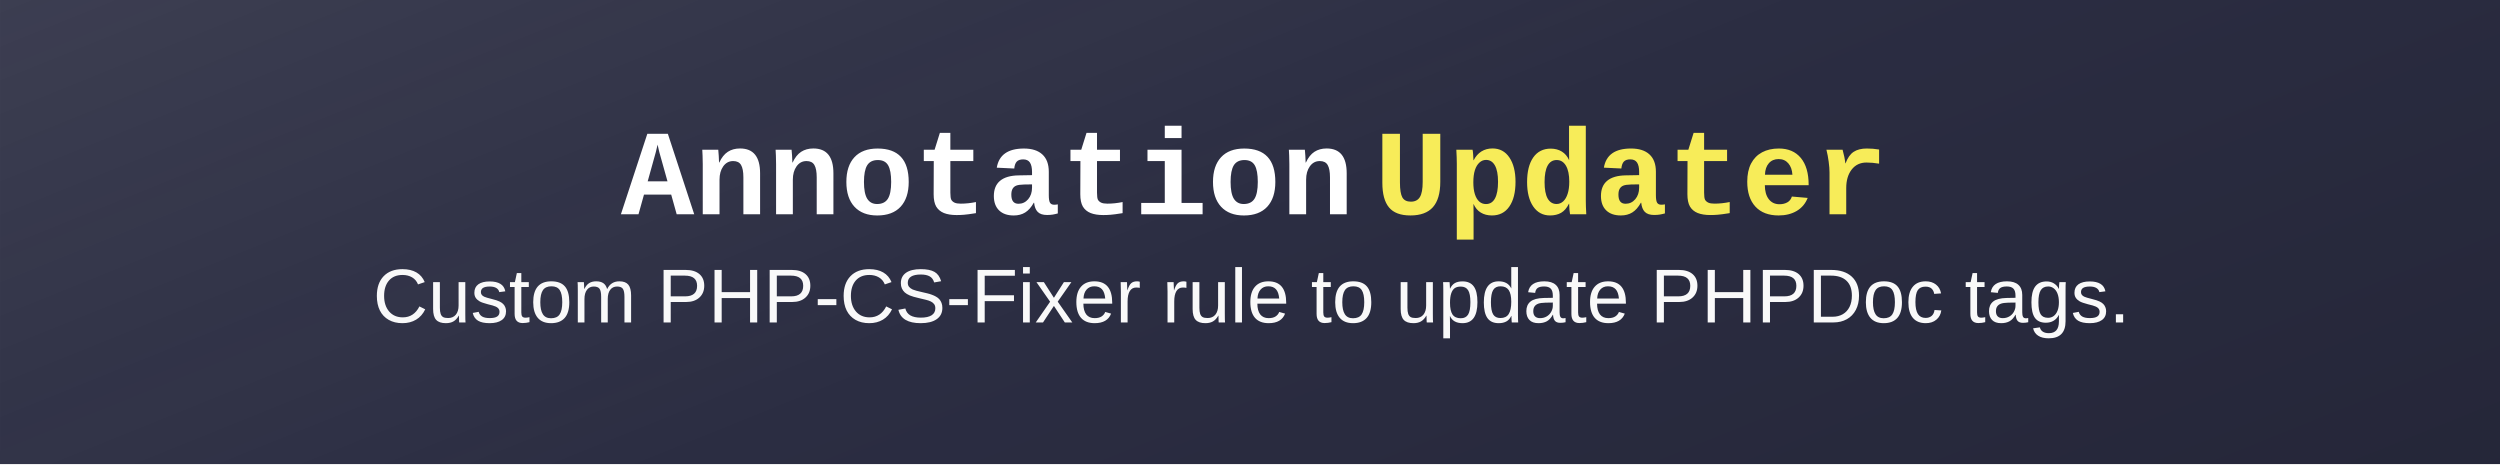
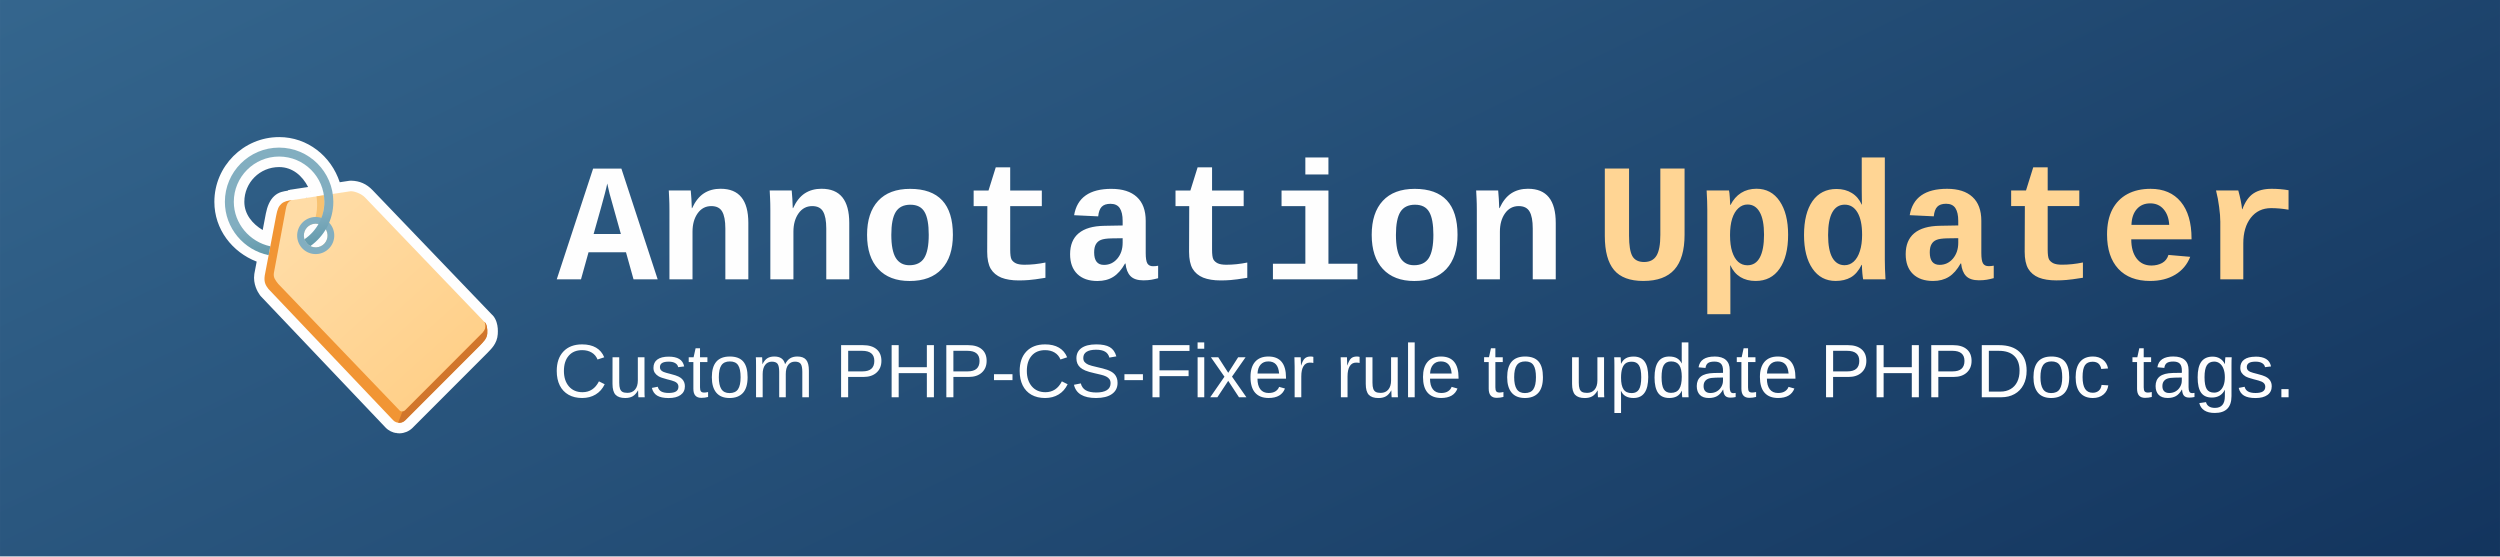
- <svg xmlns="http://www.w3.org/2000/svg" xmlns:xlink="http://www.w3.org/1999/xlink" width="173.229mm" height="32.152mm" viewBox="0 0 173.229 32.152" version="1.1" id="svg1">
+ <svg xmlns="http://www.w3.org/2000/svg" xmlns:xlink="http://www.w3.org/1999/xlink" width="173.229mm" height="38.547mm" viewBox="0 0 173.229 38.547" version="1.1" id="svg1" xml:space="preserve">
  <defs id="defs1">
    <linearGradient id="linearGradient7">
-       <stop style="stop-color:#2b2d42;stop-opacity:0.843;" offset="0" id="stop8" />
-       <stop style="stop-color:#2b2d42;stop-opacity:1;" offset="0.5" id="stop9" />
-       <stop style="stop-color:#202131;stop-opacity:1;" offset="1" id="stop7" />
+       <stop style="stop-color:#427aa1;stop-opacity:1;" offset="0" id="stop8" />
+       <stop style="stop-color:#05204a;stop-opacity:1;" offset="1" id="stop7" />
    </linearGradient>
-     <rect x="208.772" y="602.593" width="578.164" height="85.033" id="rect4" />
-     <rect x="142.831" y="280.87" width="224.312" height="43.137" id="rect3" />
-     <rect x="142.831" y="280.87" width="144.269" height="44.096" id="rect3-6" />
-     <linearGradient xlink:href="#linearGradient7" id="linearGradient8" x1="73.406" y1="76.245" x2="138.298" y2="236.86" gradientUnits="userSpaceOnUse" gradientTransform="translate(-0.8520283,-8.052419)" />
+     <linearGradient xlink:href="#linearGradient7" id="linearGradient8" x1="73.406" y1="76.245" x2="138.298" y2="236.86" gradientUnits="userSpaceOnUse" gradientTransform="matrix(1,0,0,1.198913,-0.8520283,-39.68172)" />
+     <linearGradient id="SVGID_1_" gradientUnits="userSpaceOnUse" x1="119.911" y1="127.438" x2="42.672" y2="34.533" gradientTransform="matrix(0.1587797,-0.00641984,0.00641984,0.1587797,34.49287,137.2559)">
+       <stop offset="0" style="stop-color:#FFCC80" id="stop1" />
+       <stop offset="1" style="stop-color:#FFDCA6" id="stop2" />
+     </linearGradient>
+     <linearGradient id="SVGID_2_" gradientUnits="userSpaceOnUse" x1="31.683" y1="35.064" x2="37.823" y2="71.157" gradientTransform="matrix(0.1589068,0,0,0.1589068,34.95184,136.7985)">
+       <stop offset="0" style="stop-color:#82AEC0" id="stop7-3" />
+       <stop offset="1" style="stop-color:#2F7889" id="stop8-6" />
+     </linearGradient>
+     <linearGradient xlink:href="#SVGID_1_" id="linearGradient16" gradientUnits="userSpaceOnUse" gradientTransform="matrix(0.1587797,-0.00641984,0.00641984,0.1587797,34.49287,137.2559)" x1="119.911" y1="127.438" x2="42.672" y2="34.533" />
+     <linearGradient xlink:href="#SVGID_2_" id="linearGradient17" gradientUnits="userSpaceOnUse" gradientTransform="matrix(0.1589068,0,0,0.1589068,34.95184,136.7985)" x1="31.683" y1="35.064" x2="37.823" y2="71.157" />
  </defs>
-   <g id="layer1" transform="translate(-18.38557,-132.4242)">
-     <rect style="fill:url(#linearGradient8);stroke-width:7.051;stroke-linejoin:round;stroke-opacity:0.5;paint-order:stroke fill markers" id="rect1" width="173.229" height="32.152" x="18.386" y="132.424" />
-     <g id="g10" transform="translate(-2.9456543e-8,-8.332604)">
-       <g id="g9" transform="translate(-0.6183456)">
-         <text xml:space="preserve" transform="matrix(0.2645833,0,0,0.2645833,24.2359,73.86684)" id="text2" style="font-style:normal;font-variant:normal;font-weight:bold;font-stretch:normal;font-size:32px;font-family:'Liberation Mono';-inkscape-font-specification:'Liberation Mono, Bold';font-variant-ligatures:normal;font-variant-caps:normal;font-variant-numeric:normal;font-variant-east-asian:normal;writing-mode:lr-tb;direction:ltr;white-space:pre;shape-inside:url(#rect3);display:inline;fill:#ffffff;fill-opacity:1;stroke-width:37.795;stroke-linejoin:round;stroke-opacity:0.5;paint-order:stroke fill markers">
-           <tspan x="142.832" y="308.929" id="tspan2">Annotation</tspan>
-         </text>
-         <text xml:space="preserve" transform="matrix(0.2645833,0,0,0.2645833,76.46491,73.86546)" id="text2-2" style="font-style:normal;font-variant:normal;font-weight:bold;font-stretch:normal;font-size:32px;font-family:'Liberation Mono';-inkscape-font-specification:'Liberation Mono, Bold';font-variant-ligatures:normal;font-variant-caps:normal;font-variant-numeric:normal;font-variant-east-asian:normal;writing-mode:lr-tb;direction:ltr;white-space:pre;shape-inside:url(#rect3-6);display:inline;fill:#f7ec59;fill-opacity:1;stroke-width:37.795;stroke-linejoin:round;stroke-opacity:0.5;paint-order:stroke fill markers">
-           <tspan x="142.832" y="308.929" id="tspan3">Updater</tspan>
-         </text>
+   <g id="layer1" transform="translate(-18.38557,-128.7375)">
+     <rect style="fill:#ffffff;fill-opacity:0.9;stroke:none;stroke-width:5.594;stroke-linejoin:bevel;stroke-dasharray:none;stroke-opacity:1;paint-order:stroke fill markers" id="rect24" width="156.838" height="29.147" x="26.581" y="133.438" />
+     <path id="rect1" style="fill:url(#linearGradient8);stroke-width:7.72;stroke-linejoin:round;stroke-opacity:0.5;paint-order:stroke fill markers" d="m 18.386,128.738 v 38.547 H 191.614 v -38.547 z m 19.337,9.498 c 1.984,0 3.614,1.332 4.203,3.129 l 0.658,-0.1 a 0.73,0.73 0 0 1 0.123,-0.008 c 0.604,0.012 1.075,0.223 1.49,0.653 a 0.73,0.73 0 0 1 0.002,0.002 l 8.24,8.59 c 0.15,0.129 0.24,0.28 0.299,0.415 0.018,0.042 0.037,0.087 0.053,0.137 v 0.002 c 0.098,0.303 0.101,0.574 0.086,0.828 v 0.002 c -0.04,0.682 -0.5,1.07 -0.697,1.283 a 0.73,0.73 0 0 1 -0.02,0.022 l -5.196,5.201 a 0.73,0.73 0 0 1 -0.015,0.015 c -0.236,0.222 -0.543,0.344 -0.852,0.356 -0.088,0.003 -0.152,-0.003 -0.169,-0.004 a 0.73,0.73 0 0 1 -0.069,-0.039 l 0.02,0.032 c -0.283,-0.036 -0.565,-0.165 -0.781,-0.393 l -8.642,-9.096 a 0.73,0.73 0 0 1 -0.057,-0.07 c -0.154,-0.208 -0.492,-0.779 -0.392,-1.459 a 0.73,0.73 0 0 1 0.004,-0.031 l 0.16,-0.838 c -1.69,-0.651 -2.932,-2.233 -2.932,-4.142 0,-2.466 2.017,-4.486 4.484,-4.486 z m 71.112,1.414 h 1.599 v 1.178 h -1.599 z m -71.112,0.664 c -1.335,0 -2.407,1.073 -2.407,2.407 0,0.868 0.563,1.53 1.272,1.957 l 0.217,-1.135 a 0.73,0.73 0 0 1 0,-0.002 c 0.098,-0.503 0.278,-0.938 0.584,-1.219 a 0.73,0.73 0 0 1 0.002,-0.002 c 0.319,-0.29 0.653,-0.325 0.939,-0.371 a 0.73,0.73 0 0 1 0.015,-0.029 c 0.035,-0.013 0.082,-0.025 0.082,-0.025 l 0.004,0.013 c 0.016,-0.002 0.039,-0.019 0.054,-0.021 v -0.002 l 0.01,-0.002 c 0.004,-0.001 0.012,-0.006 0.016,-0.006 a 0.73,0.73 0 0 1 0.004,0.004 l 1.221,-0.186 c -0.399,-0.773 -1.078,-1.381 -2.013,-1.381 z m 49.66,0.019 h 1.001 v 1.605 h 2.191 v 1.081 h -2.191 v 3.016 c 0,0.334 0.031,0.56 0.091,0.677 0.064,0.114 0.167,0.205 0.307,0.273 0.14,0.065 0.338,0.097 0.592,0.097 0.47,0 0.954,-0.051 1.451,-0.153 v 1.058 c -0.539,0.087 -0.92,0.139 -1.144,0.154 -0.224,0.019 -0.457,0.028 -0.7,0.028 -0.482,0 -0.886,-0.065 -1.212,-0.194 -0.322,-0.133 -0.567,-0.338 -0.734,-0.614 -0.163,-0.281 -0.245,-0.673 -0.245,-1.178 l 0.011,-3.164 h -0.95 v -1.081 h 1.03 z m 13.987,0 h 1.001 v 1.605 h 2.191 v 1.081 h -2.191 v 3.016 c 0,0.334 0.03,0.56 0.091,0.677 0.065,0.114 0.167,0.205 0.307,0.273 0.14,0.065 0.338,0.097 0.592,0.097 0.47,0 0.954,-0.051 1.451,-0.153 v 1.058 c -0.539,0.087 -0.92,0.139 -1.144,0.154 -0.224,0.019 -0.457,0.028 -0.7,0.028 -0.482,0 -0.886,-0.065 -1.212,-0.194 -0.322,-0.133 -0.567,-0.338 -0.734,-0.614 -0.163,-0.281 -0.244,-0.673 -0.244,-1.178 l 0.011,-3.164 h -0.95 v -1.081 h 1.03 z m -41.886,0.085 h 1.958 l 2.515,7.676 h -1.673 l -0.523,-1.877 h -2.595 l -0.523,1.877 H 56.963 Z m 0.979,1.036 c -0.03,0.159 -0.088,0.399 -0.171,0.717 -0.08,0.315 -0.337,1.242 -0.774,2.782 h 1.889 c -0.444,-1.563 -0.706,-2.498 -0.785,-2.805 -0.076,-0.307 -0.129,-0.539 -0.159,-0.695 z m 7.864,0.364 c 1.275,0 1.912,0.789 1.912,2.367 v 3.909 h -1.593 v -3.522 c 0,-0.535 -0.074,-0.927 -0.222,-1.178 -0.144,-0.25 -0.395,-0.376 -0.751,-0.376 -0.395,0 -0.711,0.169 -0.95,0.506 -0.235,0.334 -0.352,0.757 -0.352,1.269 v 3.3 h -1.599 v -4.78 c 0,-0.33 -0.006,-0.6 -0.017,-0.808 -0.008,-0.212 -0.017,-0.402 -0.028,-0.569 H 66.249 c 0.011,0.072 0.027,0.266 0.045,0.58 0.019,0.311 0.028,0.526 0.028,0.643 h 0.023 c 0.216,-0.47 0.488,-0.812 0.814,-1.025 0.326,-0.212 0.715,-0.318 1.166,-0.318 z m 6.993,0 c 1.275,0 1.912,0.789 1.912,2.367 v 3.909 h -1.593 v -3.522 c 0,-0.535 -0.074,-0.927 -0.222,-1.178 -0.144,-0.25 -0.395,-0.376 -0.751,-0.376 -0.395,0 -0.711,0.169 -0.95,0.506 -0.235,0.334 -0.353,0.757 -0.353,1.269 v 3.3 h -1.599 v -4.78 c 0,-0.33 -0.006,-0.6 -0.017,-0.808 -0.008,-0.212 -0.017,-0.402 -0.028,-0.569 h 1.525 c 0.011,0.072 0.027,0.266 0.045,0.58 0.019,0.311 0.028,0.526 0.028,0.643 h 0.023 c 0.216,-0.47 0.488,-0.812 0.814,-1.025 0.326,-0.212 0.715,-0.318 1.166,-0.318 z m 48.954,0 c 1.275,0 1.912,0.789 1.912,2.367 v 3.909 h -1.594 v -3.522 c 0,-0.535 -0.074,-0.927 -0.222,-1.178 -0.144,-0.25 -0.395,-0.376 -0.751,-0.376 -0.395,0 -0.711,0.169 -0.95,0.506 -0.235,0.334 -0.353,0.757 -0.353,1.269 v 3.3 h -1.599 v -4.78 c 0,-0.33 -0.006,-0.6 -0.017,-0.808 -0.007,-0.212 -0.017,-0.402 -0.029,-0.569 h 1.525 c 0.011,0.072 0.026,0.266 0.045,0.58 0.019,0.311 0.028,0.526 0.028,0.643 h 0.023 c 0.216,-0.47 0.487,-0.812 0.813,-1.025 0.326,-0.212 0.715,-0.318 1.167,-0.318 z m -42.825,0.006 c 1.976,0 2.964,1.062 2.964,3.186 0,1.02 -0.258,1.81 -0.774,2.367 -0.516,0.554 -1.258,0.831 -2.225,0.831 -0.933,0 -1.658,-0.277 -2.174,-0.831 -0.516,-0.558 -0.774,-1.347 -0.774,-2.367 0,-1.017 0.256,-1.802 0.768,-2.356 0.512,-0.554 1.25,-0.83 2.214,-0.83 z m 13.952,0 c 0.766,0 1.353,0.188 1.759,0.563 0.41,0.376 0.614,0.927 0.614,1.656 v 2.231 c 0,0.345 0.038,0.584 0.114,0.717 0.08,0.129 0.211,0.194 0.393,0.194 0.121,0 0.239,-0.011 0.353,-0.034 v 0.865 c -0.095,0.023 -0.18,0.043 -0.256,0.062 -0.076,0.019 -0.152,0.035 -0.227,0.046 -0.076,0.011 -0.158,0.021 -0.245,0.028 -0.083,0.007 -0.182,0.011 -0.296,0.011 -0.402,0 -0.7,-0.098 -0.893,-0.296 -0.19,-0.197 -0.304,-0.488 -0.342,-0.871 h -0.034 c -0.239,0.429 -0.512,0.738 -0.819,0.928 -0.303,0.19 -0.668,0.284 -1.093,0.284 v 5.2e-4 c -0.596,0 -1.06,-0.161 -1.394,-0.484 -0.334,-0.326 -0.501,-0.783 -0.501,-1.371 0,-0.637 0.197,-1.121 0.592,-1.451 0.398,-0.334 0.992,-0.506 1.781,-0.518 l 1.269,-0.023 v -0.313 c 0,-0.391 -0.067,-0.686 -0.199,-0.887 -0.133,-0.201 -0.347,-0.302 -0.643,-0.302 -0.277,0 -0.482,0.07 -0.614,0.21 -0.129,0.137 -0.208,0.357 -0.239,0.66 l -1.668,-0.08 c 0.205,-1.218 1.068,-1.827 2.589,-1.827 z m 21.014,0 c 1.976,0 2.965,1.062 2.965,3.186 0,1.02 -0.258,1.81 -0.774,2.367 -0.516,0.554 -1.258,0.831 -2.225,0.831 -0.933,0 -1.658,-0.277 -2.174,-0.831 -0.516,-0.558 -0.774,-1.347 -0.774,-2.367 0,-1.017 0.256,-1.802 0.768,-2.356 0.512,-0.554 1.25,-0.83 2.213,-0.83 z m -9.229,0.114 h 3.249 v 5.076 h 2.009 v 1.081 h -5.855 v -1.081 h 2.247 v -3.995 h -1.65 z m -67.279,0.072 -0.019,0.024 a 0.73,0.73 0 0 1 0.025,-0.016 l -5.16e-4,-5.2e-4 c -1.63e-4,-2.5e-4 -3.19e-4,-7.8e-4 -5.17e-4,-0.001 -8.94e-4,-0.001 -0.003,-0.003 -0.004,-0.004 -1.99e-4,-2.5e-4 -8.72e-4,-0.001 -10e-4,-0.002 v -5.2e-4 z m 0.193,0.353 c 6e-4,0.002 0.001,0.006 0.003,0.015 l 0.005,-10e-4 c -2.43e-4,-0.002 -7.63e-4,-0.003 -10e-4,-0.004 -3.7e-5,-2.7e-4 6.3e-5,-7.7e-4 0,-0.001 l -5.17e-4,-5.2e-4 c -0.001,-0.003 -0.004,-0.006 -0.006,-0.008 z m -0.486,0.021 -0.021,0.026 c 3e-4,0.01 0.002,0.031 0.002,0.031 a 0.73,0.73 0 0 1 0.019,-0.057 z m 41.858,0.538 c -0.47,0 -0.81,0.167 -1.019,0.501 -0.205,0.334 -0.307,0.863 -0.307,1.587 0,0.732 0.105,1.267 0.313,1.605 0.212,0.334 0.525,0.501 0.938,0.501 0.47,0 0.812,-0.165 1.024,-0.495 0.212,-0.334 0.319,-0.871 0.319,-1.61 0,-0.728 -0.096,-1.257 -0.29,-1.587 -0.193,-0.334 -0.52,-0.501 -0.979,-0.501 z m 34.966,0 c -0.47,0 -0.81,0.167 -1.019,0.501 -0.205,0.334 -0.307,0.863 -0.307,1.587 0,0.732 0.104,1.267 0.313,1.605 0.212,0.334 0.525,0.501 0.939,0.501 0.47,0 0.812,-0.165 1.024,-0.495 0.212,-0.334 0.319,-0.871 0.319,-1.61 0,-0.728 -0.097,-1.257 -0.29,-1.587 -0.193,-0.334 -0.52,-0.501 -0.979,-0.501 z m -20.263,2.322 -0.763,0.011 c -0.341,0.007 -0.59,0.043 -0.745,0.108 -0.152,0.061 -0.268,0.161 -0.347,0.302 -0.08,0.137 -0.119,0.324 -0.119,0.563 0,0.577 0.227,0.865 0.683,0.865 0.368,0 0.675,-0.144 0.922,-0.433 0.247,-0.292 0.37,-0.66 0.37,-1.104 z m 5.193,7.217 h 0.461 v 0.441 h -0.461 z m 14.583,0 h 0.461 v 3.803 h -0.461 z m 18.965,0 h 0.461 v 3.231 c 0,0.289 0.005,0.479 0.015,0.572 h -0.441 c -0.005,-0.027 -0.011,-0.09 -0.018,-0.19 -0.005,-0.099 -0.008,-0.185 -0.008,-0.256 h -0.01 c -0.085,0.178 -0.199,0.305 -0.341,0.382 -0.14,0.077 -0.315,0.115 -0.523,0.115 -0.35,0 -0.608,-0.118 -0.774,-0.353 -0.164,-0.236 -0.246,-0.593 -0.246,-1.071 0,-0.967 0.34,-1.45 1.02,-1.45 0.21,0 0.385,0.038 0.526,0.115 0.14,0.077 0.253,0.199 0.338,0.366 h 0.005 l -0.005,-0.31 z m -44.118,0.139 c 0.384,0 0.705,0.075 0.963,0.226 0.258,0.15 0.448,0.373 0.569,0.669 l -0.464,0.153 c -0.084,-0.21 -0.219,-0.371 -0.405,-0.482 -0.184,-0.111 -0.404,-0.166 -0.658,-0.166 -0.4,0 -0.711,0.129 -0.933,0.387 -0.222,0.256 -0.333,0.608 -0.333,1.055 0,0.442 0.116,0.799 0.346,1.069 0.232,0.268 0.546,0.403 0.941,0.403 0.506,0 0.885,-0.25 1.14,-0.751 l 0.4,0.2 c -0.149,0.311 -0.358,0.547 -0.628,0.71 -0.268,0.162 -0.58,0.243 -0.935,0.243 -0.364,0 -0.679,-0.075 -0.946,-0.225 -0.265,-0.152 -0.467,-0.368 -0.607,-0.649 -0.138,-0.282 -0.208,-0.615 -0.208,-0.999 0,-0.576 0.156,-1.027 0.467,-1.353 0.311,-0.326 0.741,-0.489 1.291,-0.489 z m 3.544,0 c 0.41,0 0.724,0.063 0.941,0.19 0.217,0.125 0.369,0.338 0.456,0.641 l -0.482,0.085 c -0.053,-0.191 -0.154,-0.33 -0.302,-0.415 -0.149,-0.087 -0.354,-0.131 -0.618,-0.131 -0.289,0 -0.509,0.048 -0.661,0.144 -0.152,0.096 -0.228,0.238 -0.228,0.428 0,0.111 0.029,0.204 0.087,0.277 0.06,0.072 0.145,0.133 0.256,0.184 0.111,0.05 0.332,0.111 0.664,0.184 0.111,0.026 0.221,0.052 0.331,0.079 0.111,0.026 0.217,0.058 0.318,0.095 0.101,0.036 0.195,0.079 0.282,0.128 0.089,0.05 0.166,0.11 0.23,0.182 0.065,0.072 0.116,0.156 0.151,0.254 0.038,0.097 0.056,0.212 0.056,0.343 0,0.333 -0.131,0.591 -0.392,0.774 -0.26,0.183 -0.626,0.274 -1.099,0.274 -0.88,0 -1.39,-0.306 -1.53,-0.917 l 0.474,-0.095 c 0.055,0.217 0.171,0.377 0.348,0.479 0.178,0.101 0.42,0.151 0.726,0.151 0.316,0 0.559,-0.054 0.73,-0.161 0.173,-0.109 0.259,-0.269 0.259,-0.479 0,-0.118 -0.027,-0.214 -0.082,-0.287 -0.053,-0.073 -0.128,-0.134 -0.225,-0.182 -0.097,-0.048 -0.214,-0.088 -0.349,-0.12 -0.135,-0.033 -0.284,-0.067 -0.448,-0.105 -0.285,-0.063 -0.502,-0.126 -0.651,-0.19 -0.147,-0.063 -0.263,-0.133 -0.348,-0.21 -0.085,-0.079 -0.151,-0.17 -0.197,-0.274 -0.044,-0.104 -0.067,-0.224 -0.067,-0.359 0,-0.309 0.118,-0.548 0.353,-0.715 0.237,-0.167 0.577,-0.251 1.018,-0.251 z m -35.621,5.1e-4 c 0.384,0 0.706,0.075 0.964,0.225 0.258,0.15 0.448,0.373 0.569,0.669 l -0.464,0.154 c -0.084,-0.21 -0.218,-0.371 -0.405,-0.482 -0.184,-0.111 -0.404,-0.167 -0.659,-0.167 -0.4,0 -0.711,0.129 -0.933,0.387 -0.222,0.256 -0.333,0.608 -0.333,1.056 0,0.442 0.115,0.799 0.346,1.069 0.232,0.268 0.546,0.402 0.941,0.402 0.506,0 0.886,-0.25 1.14,-0.751 l 0.399,0.2 c -0.149,0.311 -0.358,0.548 -0.628,0.71 -0.268,0.162 -0.58,0.243 -0.935,0.243 -0.364,0 -0.679,-0.075 -0.945,-0.226 -0.265,-0.152 -0.468,-0.368 -0.608,-0.648 -0.138,-0.282 -0.207,-0.615 -0.207,-0.999 0,-0.576 0.155,-1.027 0.466,-1.353 0.311,-0.326 0.741,-0.489 1.291,-0.489 z m 39.521,0.053 h 2.565 v 0.4 h -2.076 v 1.343 h 2.014 v 0.405 h -2.014 v 1.463 h -0.489 z m 46.673,0 h 1.519 c 0.405,0 0.718,0.095 0.941,0.285 0.222,0.19 0.333,0.457 0.333,0.802 0,0.342 -0.112,0.613 -0.336,0.815 -0.222,0.202 -0.524,0.302 -0.907,0.302 h -1.061 v 1.407 h -0.489 z m 3.501,0 h 0.489 v 1.527 h 1.952 v -1.527 h 0.489 v 3.611 h -0.489 v -1.673 h -1.952 v 1.673 h -0.489 z m 3.789,0 h 1.52 c 0.405,0 0.718,0.095 0.941,0.284 0.222,0.19 0.333,0.457 0.333,0.802 0,0.342 -0.112,0.613 -0.335,0.815 -0.222,0.202 -0.525,0.302 -0.907,0.302 h -1.061 v 1.407 h -0.489 z m 3.501,0 h 1.194 c 0.612,0 1.083,0.153 1.414,0.461 0.333,0.306 0.5,0.741 0.5,1.307 0,0.372 -0.073,0.699 -0.218,0.979 -0.145,0.278 -0.351,0.492 -0.618,0.641 -0.267,0.149 -0.574,0.223 -0.922,0.223 h -1.35 z m -79.039,5.2e-4 h 1.519 c 0.405,0 0.718,0.095 0.941,0.284 0.222,0.19 0.333,0.457 0.333,0.802 0,0.342 -0.112,0.613 -0.336,0.815 -0.222,0.202 -0.524,0.302 -0.907,0.302 H 77.155 v 1.407 h -0.489 z m 3.501,0 h 0.489 v 1.527 h 1.952 v -1.527 h 0.489 v 3.61 h -0.489 v -1.673 h -1.952 v 1.673 h -0.489 z m 3.789,0 h 1.52 c 0.405,0 0.718,0.095 0.941,0.284 0.222,0.19 0.333,0.457 0.333,0.802 0,0.342 -0.112,0.613 -0.335,0.815 -0.222,0.202 -0.525,0.302 -0.907,0.302 h -1.061 v 1.407 h -0.489 z m 82.663,0.217 h 0.307 v 0.62 h 0.513 v 0.336 h -0.513 v 1.75 c 0,0.133 0.021,0.227 0.064,0.282 0.044,0.053 0.12,0.08 0.228,0.08 0.061,0 0.15,-0.012 0.267,-0.036 v 0.341 c -0.152,0.041 -0.308,0.061 -0.467,0.061 -0.369,0 -0.553,-0.209 -0.553,-0.628 v -1.85 h -0.32 v -0.336 h 0.338 z m -100.036,5.1e-4 h 0.307 v 0.62 h 0.512 v 0.336 h -0.512 v 1.75 c 0,0.133 0.021,0.227 0.064,0.282 0.044,0.053 0.12,0.08 0.228,0.08 0.061,0 0.15,-0.012 0.267,-0.036 v 0.341 c -0.152,0.041 -0.308,0.061 -0.467,0.061 -0.369,0 -0.553,-0.209 -0.553,-0.628 v -1.85 H 66.108 v -0.336 h 0.338 z m 55.111,0 h 0.307 v 0.62 h 0.512 v 0.335 h -0.512 v 1.75 c 0,0.133 0.021,0.227 0.064,0.282 0.044,0.053 0.12,0.079 0.228,0.079 0.061,0 0.15,-0.012 0.267,-0.036 v 0.341 c -0.152,0.041 -0.308,0.061 -0.467,0.061 -0.369,0 -0.553,-0.209 -0.553,-0.627 v -1.851 h -0.32 v -0.335 h 0.338 z m 17.509,0 h 0.307 v 0.62 h 0.513 v 0.335 h -0.513 v 1.75 c 0,0.133 0.021,0.227 0.064,0.282 0.044,0.053 0.121,0.079 0.228,0.079 0.061,0 0.15,-0.012 0.266,-0.036 v 0.341 c -0.152,0.041 -0.307,0.061 -0.466,0.061 -0.369,0 -0.553,-0.209 -0.553,-0.628 v -1.85 h -0.32 v -0.335 h 0.338 z m 13.491,0.174 v 1.425 h 0.992 c 0.547,0 0.82,-0.242 0.82,-0.725 0,-0.466 -0.28,-0.7 -0.84,-0.7 z m 3.501,0 v 2.827 h 0.805 c 0.265,0 0.497,-0.058 0.697,-0.174 0.202,-0.116 0.356,-0.284 0.464,-0.502 0.108,-0.219 0.162,-0.477 0.162,-0.774 0,-0.448 -0.123,-0.788 -0.369,-1.022 -0.244,-0.236 -0.599,-0.354 -1.064,-0.354 z m -79.039,5.1e-4 v 1.425 h 0.992 c 0.547,0 0.82,-0.242 0.82,-0.725 0,-0.466 -0.28,-0.7 -0.841,-0.7 z m 7.29,0 v 1.425 h 0.992 c 0.547,0 0.82,-0.242 0.82,-0.725 0,-0.466 -0.28,-0.7 -0.84,-0.7 z m 60.959,0 v 1.425 h 0.992 c 0.547,0 0.82,-0.242 0.82,-0.726 0,-0.466 -0.28,-0.699 -0.841,-0.699 z m 15.124,0.394 c 0.424,0 0.735,0.117 0.935,0.351 0.2,0.232 0.3,0.594 0.3,1.084 0,0.485 -0.107,0.846 -0.32,1.084 -0.214,0.237 -0.524,0.357 -0.93,0.357 -0.405,0 -0.711,-0.123 -0.917,-0.369 -0.207,-0.248 -0.31,-0.605 -0.31,-1.071 0,-0.957 0.414,-1.435 1.243,-1.435 z m 2.868,0 c 0.284,0 0.518,0.074 0.704,0.221 0.188,0.147 0.306,0.349 0.354,0.607 l -0.474,0.036 c -0.024,-0.154 -0.085,-0.276 -0.182,-0.366 -0.097,-0.09 -0.236,-0.136 -0.415,-0.136 -0.244,0 -0.421,0.081 -0.53,0.243 -0.109,0.162 -0.164,0.436 -0.164,0.82 0,0.369 0.058,0.642 0.174,0.82 0.116,0.178 0.292,0.267 0.526,0.267 0.164,0 0.3,-0.044 0.41,-0.133 0.111,-0.089 0.18,-0.226 0.205,-0.41 l 0.467,0.031 c -0.036,0.267 -0.15,0.479 -0.341,0.638 -0.191,0.159 -0.434,0.238 -0.728,0.238 -0.388,0 -0.684,-0.122 -0.889,-0.366 -0.203,-0.246 -0.305,-0.604 -0.305,-1.074 0,-0.466 0.102,-0.822 0.307,-1.066 0.205,-0.246 0.499,-0.369 0.882,-0.369 z m 5.586,0 c 0.348,0 0.611,0.081 0.787,0.241 0.176,0.159 0.264,0.389 0.264,0.691 v 1.194 c 0,0.137 0.018,0.24 0.054,0.31 0.036,0.068 0.104,0.102 0.205,0.102 0.044,0 0.095,-0.006 0.151,-0.018 v 0.287 c -0.116,0.027 -0.235,0.041 -0.356,0.041 -0.171,0 -0.296,-0.044 -0.374,-0.133 -0.077,-0.09 -0.12,-0.231 -0.131,-0.423 h -0.015 c -0.118,0.212 -0.255,0.362 -0.412,0.451 -0.155,0.087 -0.345,0.131 -0.569,0.131 -0.278,0 -0.488,-0.074 -0.628,-0.221 -0.14,-0.147 -0.21,-0.348 -0.21,-0.605 0,-0.287 0.094,-0.507 0.282,-0.661 0.19,-0.154 0.494,-0.236 0.915,-0.246 l 0.623,-0.01 v -0.151 c 0,-0.226 -0.048,-0.387 -0.143,-0.485 -0.096,-0.097 -0.246,-0.146 -0.451,-0.146 -0.207,0 -0.357,0.035 -0.451,0.105 -0.094,0.07 -0.15,0.182 -0.169,0.336 l -0.482,-0.044 c 0.079,-0.499 0.449,-0.748 1.112,-0.748 z m -100.031,5.2e-4 c 0.424,0 0.735,0.117 0.935,0.351 0.2,0.232 0.3,0.594 0.3,1.084 0,0.485 -0.107,0.846 -0.32,1.084 -0.214,0.237 -0.524,0.357 -0.93,0.357 -0.405,0 -0.711,-0.123 -0.918,-0.369 -0.207,-0.248 -0.31,-0.605 -0.31,-1.071 0,-0.957 0.414,-1.435 1.243,-1.435 z m 3.078,0 c 0.21,0 0.376,0.042 0.497,0.126 0.123,0.084 0.208,0.217 0.256,0.4 h 0.008 c 0.096,-0.186 0.211,-0.321 0.346,-0.403 0.137,-0.082 0.302,-0.123 0.495,-0.123 0.28,0 0.483,0.076 0.61,0.228 0.128,0.152 0.192,0.402 0.192,0.748 v 1.848 h -0.456 v -1.758 c 0,-0.268 -0.037,-0.454 -0.111,-0.556 -0.073,-0.102 -0.206,-0.154 -0.397,-0.154 -0.202,0 -0.359,0.075 -0.472,0.226 -0.111,0.149 -0.166,0.361 -0.166,0.636 v 1.607 h -0.456 v -1.758 c 0,-0.268 -0.037,-0.454 -0.11,-0.556 -0.073,-0.102 -0.206,-0.154 -0.397,-0.154 -0.196,0 -0.352,0.075 -0.466,0.226 -0.114,0.15 -0.172,0.362 -0.172,0.635 v 1.607 h -0.459 v -2.181 c 0,-0.323 -0.005,-0.52 -0.015,-0.592 h 0.436 c 0.002,0.009 0.003,0.032 0.005,0.069 0.002,0.037 0.003,0.081 0.005,0.131 0.004,0.048 0.007,0.139 0.01,0.274 h 0.008 c 0.099,-0.196 0.213,-0.333 0.341,-0.41 0.128,-0.077 0.284,-0.115 0.469,-0.115 z m 34.242,0 c 0.815,0 1.223,0.491 1.223,1.473 v 0.061 h -1.978 c 0,0.318 0.065,0.563 0.197,0.735 0.132,0.173 0.324,0.259 0.577,0.259 0.2,0 0.359,-0.04 0.479,-0.12 0.121,-0.08 0.203,-0.182 0.246,-0.305 l 0.405,0.115 c -0.166,0.437 -0.542,0.656 -1.13,0.656 -0.41,0 -0.723,-0.122 -0.938,-0.366 -0.214,-0.244 -0.32,-0.607 -0.32,-1.089 0,-0.458 0.107,-0.809 0.32,-1.053 0.215,-0.244 0.522,-0.366 0.92,-0.366 z m 2.929,0 c 0.061,0 0.124,0.008 0.187,0.025 v 0.423 c -0.061,-0.017 -0.143,-0.025 -0.246,-0.025 -0.191,0 -0.337,0.083 -0.438,0.249 -0.101,0.164 -0.151,0.399 -0.151,0.707 v 1.445 h -0.461 v -2.127 c 0,-0.195 -0.005,-0.41 -0.015,-0.645 h 0.436 c 0.014,0.314 0.021,0.503 0.021,0.566 h 0.01 c 0.073,-0.237 0.158,-0.4 0.254,-0.487 0.096,-0.087 0.23,-0.131 0.405,-0.131 z m 3.205,0 c 0.061,0 0.124,0.008 0.187,0.025 v 0.423 c -0.061,-0.017 -0.143,-0.025 -0.246,-0.025 -0.191,0 -0.337,0.083 -0.438,0.249 -0.101,0.164 -0.151,0.399 -0.151,0.707 v 1.445 h -0.461 v -2.127 c 0,-0.195 -0.005,-0.41 -0.015,-0.645 h 0.435 c 0.014,0.314 0.021,0.503 0.021,0.566 h 0.01 c 0.073,-0.237 0.158,-0.4 0.254,-0.487 0.096,-0.087 0.23,-0.131 0.405,-0.131 z m 5.822,0 c 0.815,0 1.222,0.491 1.222,1.473 v 0.061 h -1.978 c 0,0.318 0.066,0.563 0.197,0.735 0.132,0.173 0.323,0.259 0.576,0.259 0.2,0 0.359,-0.04 0.479,-0.12 0.121,-0.08 0.204,-0.182 0.246,-0.305 l 0.405,0.115 c -0.166,0.437 -0.543,0.656 -1.13,0.656 -0.41,0 -0.723,-0.122 -0.938,-0.366 -0.214,-0.244 -0.32,-0.607 -0.32,-1.089 0,-0.458 0.106,-0.809 0.32,-1.053 0.215,-0.244 0.522,-0.366 0.92,-0.366 z m 5.834,0 c 0.424,0 0.735,0.117 0.935,0.351 0.2,0.232 0.3,0.593 0.3,1.084 0,0.485 -0.106,0.847 -0.32,1.084 -0.214,0.237 -0.524,0.356 -0.93,0.356 -0.405,0 -0.711,-0.123 -0.918,-0.369 -0.207,-0.248 -0.31,-0.605 -0.31,-1.071 0,-0.957 0.414,-1.435 1.243,-1.435 z m 13.128,0 c 0.348,0 0.611,0.08 0.787,0.241 0.176,0.159 0.264,0.39 0.264,0.692 v 1.194 c 0,0.137 0.018,0.24 0.054,0.31 0.036,0.068 0.104,0.103 0.205,0.103 0.044,0 0.095,-0.006 0.151,-0.018 v 0.287 c -0.116,0.027 -0.235,0.041 -0.356,0.041 -0.171,0 -0.296,-0.044 -0.374,-0.133 -0.077,-0.09 -0.12,-0.231 -0.131,-0.423 h -0.015 c -0.118,0.212 -0.255,0.362 -0.412,0.451 -0.155,0.087 -0.345,0.13 -0.569,0.13 -0.278,0 -0.488,-0.073 -0.628,-0.22 -0.14,-0.147 -0.21,-0.349 -0.21,-0.605 0,-0.287 0.094,-0.507 0.282,-0.661 0.19,-0.154 0.494,-0.236 0.915,-0.246 l 0.623,-0.01 v -0.151 c 0,-0.226 -0.048,-0.387 -0.143,-0.484 -0.096,-0.097 -0.246,-0.146 -0.451,-0.146 -0.207,0 -0.357,0.035 -0.451,0.105 -0.094,0.07 -0.15,0.182 -0.169,0.336 l -0.482,-0.043 c 0.079,-0.499 0.449,-0.748 1.112,-0.748 z m 4.382,0 c 0.815,0 1.222,0.491 1.222,1.473 v 0.061 h -1.978 c 0,0.318 0.066,0.563 0.197,0.735 0.132,0.173 0.324,0.259 0.577,0.259 0.2,0 0.359,-0.04 0.479,-0.12 0.121,-0.08 0.203,-0.182 0.246,-0.305 l 0.405,0.115 c -0.166,0.437 -0.542,0.656 -1.13,0.656 -0.41,0 -0.723,-0.122 -0.938,-0.366 -0.214,-0.244 -0.32,-0.607 -0.32,-1.089 0,-0.458 0.107,-0.809 0.32,-1.053 0.215,-0.244 0.522,-0.366 0.92,-0.366 z m -9.998,0.003 c 0.342,0 0.597,0.114 0.766,0.343 0.169,0.229 0.254,0.589 0.254,1.079 h -5.2e-4 c 0,0.967 -0.34,1.45 -1.02,1.45 -0.427,0 -0.714,-0.16 -0.861,-0.482 h -0.013 c 0.007,0.014 0.01,0.159 0.01,0.436 v 1.084 h -0.461 v -3.295 c 0,-0.285 -0.005,-0.474 -0.015,-0.566 h 0.446 c 0.002,0.007 0.004,0.032 0.008,0.074 0.003,0.041 0.007,0.105 0.01,0.192 0.005,0.087 0.008,0.147 0.008,0.18 h 0.01 c 0.082,-0.171 0.191,-0.296 0.326,-0.374 0.135,-0.08 0.312,-0.12 0.533,-0.12 z m 40.13,0.005 c 0.196,0 0.367,0.045 0.51,0.136 0.145,0.089 0.257,0.216 0.335,0.382 h 0.005 c 0,-0.051 0.004,-0.14 0.01,-0.267 0.007,-0.126 0.014,-0.196 0.021,-0.208 h 0.438 c -0.01,0.092 -0.015,0.284 -0.015,0.574 v 2.119 c 0,0.779 -0.387,1.168 -1.161,1.168 -0.302,-7e-5 -0.544,-0.06 -0.723,-0.179 -0.179,-0.118 -0.294,-0.286 -0.346,-0.505 l 0.464,-0.067 c 0.031,0.128 0.098,0.227 0.203,0.295 0.106,0.07 0.244,0.105 0.415,0.105 0.46,0 0.689,-0.269 0.689,-0.807 v -0.446 h -0.005 c -0.087,0.178 -0.207,0.312 -0.359,0.403 -0.152,0.089 -0.329,0.133 -0.533,0.133 -0.34,0 -0.59,-0.112 -0.751,-0.338 -0.159,-0.226 -0.238,-0.58 -0.238,-1.063 0,-0.49 0.086,-0.852 0.256,-1.084 0.173,-0.234 0.434,-0.351 0.784,-0.351 z m 2.972,0 c 0.306,0 0.548,0.054 0.728,0.161 0.181,0.108 0.296,0.28 0.344,0.518 l -0.415,0.051 c -0.026,-0.123 -0.095,-0.217 -0.207,-0.282 -0.111,-0.067 -0.261,-0.1 -0.449,-0.1 -0.208,0 -0.362,0.031 -0.461,0.095 -0.099,0.063 -0.148,0.159 -0.148,0.287 0,0.079 0.021,0.144 0.061,0.195 0.041,0.051 0.102,0.095 0.182,0.131 0.08,0.036 0.25,0.086 0.507,0.149 0.244,0.061 0.42,0.119 0.528,0.172 0.108,0.051 0.192,0.108 0.254,0.172 0.063,0.063 0.112,0.137 0.146,0.221 0.034,0.082 0.051,0.176 0.051,0.282 0,0.261 -0.099,0.463 -0.297,0.605 -0.196,0.142 -0.473,0.213 -0.828,0.213 -0.345,0 -0.612,-0.056 -0.799,-0.169 -0.186,-0.114 -0.307,-0.292 -0.364,-0.533 l 0.407,-0.079 c 0.039,0.149 0.12,0.258 0.243,0.328 0.123,0.068 0.294,0.103 0.513,0.103 0.234,0 0.405,-0.036 0.513,-0.108 0.109,-0.072 0.164,-0.179 0.164,-0.322 0,-0.109 -0.037,-0.198 -0.113,-0.267 -0.075,-0.068 -0.196,-0.125 -0.364,-0.169 l -0.331,-0.087 c -0.265,-0.068 -0.454,-0.135 -0.566,-0.2 -0.111,-0.067 -0.198,-0.147 -0.261,-0.241 -0.063,-0.094 -0.095,-0.21 -0.095,-0.346 0,-0.253 0.09,-0.445 0.269,-0.576 0.181,-0.133 0.444,-0.2 0.789,-0.2 z m -109.955,5.1e-4 c 0.306,0 0.548,0.054 0.728,0.162 0.181,0.108 0.295,0.28 0.343,0.517 l -0.415,0.051 c -0.026,-0.123 -0.095,-0.217 -0.208,-0.282 -0.111,-0.067 -0.26,-0.1 -0.448,-0.1 -0.208,0 -0.362,0.031 -0.461,0.095 -0.099,0.063 -0.148,0.159 -0.148,0.287 0,0.079 0.02,0.144 0.061,0.195 0.041,0.051 0.102,0.095 0.182,0.131 0.08,0.036 0.249,0.086 0.507,0.149 0.244,0.061 0.421,0.119 0.528,0.172 0.108,0.051 0.192,0.108 0.254,0.172 0.063,0.063 0.112,0.137 0.146,0.221 0.034,0.082 0.052,0.176 0.052,0.282 0,0.261 -0.099,0.463 -0.298,0.605 -0.196,0.142 -0.472,0.213 -0.827,0.213 -0.345,0 -0.612,-0.057 -0.799,-0.17 -0.186,-0.114 -0.307,-0.292 -0.364,-0.533 l 0.407,-0.08 c 0.039,0.149 0.12,0.258 0.243,0.328 0.123,0.068 0.294,0.102 0.513,0.102 0.234,0 0.405,-0.036 0.513,-0.107 0.109,-0.072 0.164,-0.179 0.164,-0.323 0,-0.109 -0.037,-0.198 -0.113,-0.266 -0.075,-0.068 -0.196,-0.125 -0.364,-0.17 l -0.331,-0.087 c -0.265,-0.068 -0.454,-0.135 -0.566,-0.2 -0.111,-0.067 -0.198,-0.147 -0.261,-0.241 -0.063,-0.094 -0.095,-0.209 -0.095,-0.346 0,-0.253 0.089,-0.445 0.269,-0.577 0.181,-0.133 0.445,-0.2 0.79,-0.2 z m -3.893,0.043 h 0.464 v 1.758 c 0,0.183 0.018,0.325 0.054,0.425 0.036,0.101 0.093,0.174 0.172,0.218 0.079,0.044 0.194,0.066 0.346,0.066 0.222,0 0.397,-0.076 0.525,-0.228 0.128,-0.152 0.192,-0.363 0.192,-0.633 v -1.607 h 0.461 v 2.181 c 0,0.323 0.005,0.52 0.015,0.592 h -0.436 c -0.002,-0.009 -0.004,-0.032 -0.006,-0.069 -0.002,-0.037 -0.004,-0.08 -0.007,-0.128 -0.002,-0.05 -0.004,-0.142 -0.008,-0.277 h -0.008 c -0.106,0.191 -0.229,0.327 -0.369,0.408 -0.138,0.079 -0.311,0.118 -0.518,0.118 -0.304,0 -0.527,-0.075 -0.669,-0.226 -0.14,-0.152 -0.21,-0.402 -0.21,-0.751 z m 40.541,0 h 0.461 v 2.772 h -0.461 z m 0.92,0 h 0.51 l 0.692,1.078 0.687,-1.078 h 0.515 l -0.941,1.343 0.999,1.43 h -0.515 l -0.746,-1.138 -0.751,1.138 h -0.497 l 0.987,-1.425 z m 10.731,0 h 0.465 v 1.758 c 0,0.183 0.018,0.325 0.054,0.426 0.036,0.101 0.093,0.173 0.172,0.218 0.079,0.044 0.194,0.067 0.346,0.067 0.222,0 0.397,-0.076 0.525,-0.228 0.128,-0.152 0.192,-0.363 0.192,-0.633 v -1.607 h 0.461 v 2.181 c 0,0.323 0.005,0.52 0.015,0.592 h -0.436 c -0.002,-0.009 -0.004,-0.032 -0.005,-0.069 -0.002,-0.037 -0.005,-0.08 -0.008,-0.128 -0.002,-0.05 -0.004,-0.142 -0.008,-0.276 h -0.008 c -0.106,0.191 -0.229,0.327 -0.369,0.407 -0.138,0.079 -0.311,0.118 -0.517,0.118 -0.304,0 -0.527,-0.075 -0.669,-0.225 -0.14,-0.152 -0.21,-0.402 -0.21,-0.751 z m 14.296,0 h 0.465 v 1.758 c 0,0.183 0.018,0.325 0.054,0.426 0.036,0.101 0.093,0.173 0.172,0.218 0.079,0.044 0.194,0.067 0.346,0.067 0.222,0 0.397,-0.076 0.526,-0.228 0.128,-0.152 0.192,-0.363 0.192,-0.633 v -1.607 h 0.461 v 2.181 c 0,0.323 0.005,0.52 0.015,0.592 h -0.436 c -0.002,-0.009 -0.004,-0.032 -0.005,-0.069 -0.002,-0.037 -0.004,-0.08 -0.008,-0.128 -0.002,-0.05 -0.005,-0.142 -0.008,-0.276 h -0.008 c -0.106,0.191 -0.229,0.327 -0.369,0.407 -0.138,0.079 -0.311,0.118 -0.518,0.118 -0.304,0 -0.527,-0.075 -0.669,-0.225 -0.14,-0.152 -0.21,-0.402 -0.21,-0.751 z m -21.052,0.289 c -0.224,0 -0.402,0.075 -0.533,0.225 -0.13,0.149 -0.2,0.354 -0.21,0.615 h 1.497 c -0.026,-0.292 -0.1,-0.505 -0.223,-0.638 -0.123,-0.135 -0.3,-0.203 -0.53,-0.203 z m 11.956,0 c -0.224,0 -0.402,0.075 -0.533,0.225 -0.13,0.149 -0.2,0.354 -0.21,0.615 h 1.496 c -0.026,-0.292 -0.1,-0.505 -0.223,-0.638 -0.123,-0.135 -0.3,-0.203 -0.53,-0.203 z m 5.85,0 c -0.27,0 -0.465,0.089 -0.587,0.267 -0.12,0.176 -0.179,0.452 -0.179,0.827 0,0.366 0.059,0.641 0.177,0.825 0.12,0.183 0.307,0.274 0.561,0.274 0.277,0 0.474,-0.089 0.592,-0.267 0.12,-0.178 0.179,-0.455 0.179,-0.833 0,-0.383 -0.057,-0.66 -0.172,-0.833 -0.113,-0.174 -0.303,-0.261 -0.572,-0.261 z m 10.106,0 c -0.232,0 -0.401,0.086 -0.505,0.259 -0.102,0.171 -0.153,0.449 -0.153,0.835 0,0.388 0.051,0.666 0.153,0.833 0.102,0.167 0.269,0.251 0.5,0.251 0.261,0 0.451,-0.091 0.569,-0.272 0.118,-0.181 0.177,-0.462 0.177,-0.843 0,-0.367 -0.059,-0.636 -0.177,-0.807 -0.118,-0.171 -0.306,-0.256 -0.564,-0.256 z m 7.388,0 c -0.224,0 -0.401,0.075 -0.533,0.225 -0.13,0.149 -0.2,0.354 -0.21,0.615 h 1.497 c -0.026,-0.292 -0.1,-0.504 -0.223,-0.638 -0.123,-0.135 -0.3,-0.203 -0.531,-0.203 z m 18.972,0 c -0.27,0 -0.466,0.088 -0.587,0.266 -0.12,0.176 -0.179,0.452 -0.179,0.828 0,0.366 0.059,0.641 0.177,0.825 0.12,0.183 0.306,0.274 0.561,0.274 0.277,0 0.474,-0.089 0.592,-0.267 0.12,-0.178 0.179,-0.455 0.179,-0.833 0,-0.383 -0.057,-0.66 -0.172,-0.833 -0.113,-0.174 -0.303,-0.261 -0.572,-0.261 z m -91.577,5.2e-4 c -0.27,0 -0.465,0.088 -0.587,0.266 -0.12,0.176 -0.179,0.452 -0.179,0.828 0,0.366 0.059,0.641 0.177,0.825 0.12,0.183 0.307,0.274 0.561,0.274 0.277,0 0.474,-0.088 0.592,-0.266 0.12,-0.178 0.179,-0.455 0.179,-0.833 0,-0.383 -0.057,-0.66 -0.172,-0.833 -0.113,-0.174 -0.303,-0.261 -0.572,-0.261 z m 102.857,0.01 c -0.236,0 -0.408,0.085 -0.515,0.256 -0.108,0.171 -0.161,0.448 -0.161,0.83 0,0.379 0.051,0.652 0.151,0.818 0.101,0.166 0.273,0.249 0.517,0.249 0.145,0 0.274,-0.043 0.387,-0.128 0.113,-0.085 0.2,-0.208 0.261,-0.366 0.061,-0.161 0.092,-0.351 0.092,-0.572 0,-0.226 -0.03,-0.42 -0.092,-0.582 -0.061,-0.164 -0.149,-0.289 -0.261,-0.374 -0.111,-0.087 -0.238,-0.13 -0.379,-0.13 z m -40.361,0.008 c -0.183,0 -0.326,0.038 -0.43,0.115 -0.102,0.077 -0.181,0.197 -0.236,0.361 -0.053,0.162 -0.08,0.374 -0.08,0.636 0,0.364 0.058,0.632 0.174,0.805 0.116,0.173 0.305,0.259 0.566,0.259 0.229,0 0.396,-0.084 0.5,-0.251 0.106,-0.169 0.159,-0.452 0.159,-0.849 0,-0.386 -0.052,-0.662 -0.157,-0.827 -0.104,-0.166 -0.27,-0.249 -0.497,-0.249 z m -44.195,0.866 h 1.281 v 0.41 h -1.281 z m 9.038,0 h 1.282 v 0.41 h -1.282 z m 73.268,0.23 -0.505,0.01 c -0.217,0.003 -0.382,0.026 -0.495,0.067 -0.111,0.041 -0.196,0.104 -0.256,0.19 -0.06,0.085 -0.09,0.198 -0.09,0.336 0,0.15 0.04,0.266 0.12,0.348 0.082,0.082 0.198,0.123 0.348,0.123 0.169,0 0.32,-0.038 0.451,-0.115 0.132,-0.077 0.235,-0.182 0.31,-0.315 0.077,-0.135 0.115,-0.273 0.115,-0.415 z m -31.792,5.2e-4 -0.505,0.01 c -0.217,0.003 -0.382,0.025 -0.495,0.067 -0.111,0.041 -0.197,0.104 -0.256,0.19 -0.06,0.085 -0.089,0.197 -0.089,0.335 0,0.15 0.04,0.267 0.12,0.349 0.082,0.082 0.198,0.123 0.348,0.123 0.169,0 0.32,-0.038 0.451,-0.115 0.132,-0.077 0.235,-0.182 0.31,-0.315 0.077,-0.135 0.115,-0.274 0.115,-0.415 z m 38.691,0.807 h 0.5 v 0.561 h -0.5 z" />
+     <path d="m 132.26,148.206 q -1.4,0 -2.037,-0.762 -0.637,-0.762 -0.637,-2.356 v -4.672 h 1.679 v 4.655 q 0,0.996 0.228,1.411 0.233,0.41 0.814,0.41 0.592,0 0.859,-0.438 0.267,-0.438 0.267,-1.44 v -4.598 h 1.679 v 4.586 q 0,1.627 -0.706,2.418 -0.7,0.785 -2.145,0.785 z m 5.929,-6.271 q 0.034,0.119 0.057,0.478 0.029,0.358 0.029,0.524 h 0.023 q 0.273,-0.541 0.728,-0.831 0.461,-0.29 1.07,-0.29 1.024,0 1.605,0.859 0.586,0.859 0.586,2.327 0,1.508 -0.592,2.356 -0.586,0.848 -1.662,0.848 -0.609,0 -1.058,-0.273 -0.45,-0.279 -0.689,-0.814 h -0.011 l 0.011,1.013 v 2.379 h -1.599 v -7.232 q 0,-0.569 -0.046,-1.343 z m 0.074,3.107 q 0,0.677 0.148,1.138 0.148,0.455 0.415,0.7 0.273,0.239 0.637,0.239 0.575,0 0.865,-0.541 0.29,-0.541 0.29,-1.576 0,-1.047 -0.302,-1.571 -0.296,-0.523 -0.842,-0.523 -0.353,0 -0.632,0.256 -0.279,0.25 -0.432,0.723 -0.148,0.472 -0.148,1.155 z m 9.224,3.05 q -0.023,-0.085 -0.057,-0.427 -0.029,-0.347 -0.029,-0.575 h -0.023 q -0.302,0.609 -0.745,0.865 -0.444,0.25 -1.053,0.25 -1.019,0 -1.605,-0.854 -0.586,-0.854 -0.586,-2.327 0,-1.508 0.586,-2.35 0.592,-0.842 1.667,-0.842 0.609,0 1.058,0.279 0.45,0.273 0.689,0.808 h 0.011 l -0.011,-1.013 v -2.259 h 1.599 v 7.101 q 0,0.569 0.046,1.343 z m -0.074,-3.107 q 0,-0.984 -0.319,-1.525 -0.319,-0.541 -0.882,-0.541 -0.569,0 -0.865,0.535 -0.29,0.529 -0.29,1.571 0,1.047 0.296,1.571 0.302,0.518 0.848,0.518 0.353,0 0.632,-0.25 0.279,-0.256 0.427,-0.728 0.154,-0.472 0.154,-1.149 z m 4.916,3.221 q -0.893,0 -1.394,-0.484 -0.501,-0.489 -0.501,-1.371 0,-0.956 0.592,-1.451 0.597,-0.501 1.781,-0.518 l 1.269,-0.023 v -0.313 q 0,-0.586 -0.199,-0.888 -0.199,-0.302 -0.643,-0.302 -0.415,0 -0.615,0.211 -0.193,0.205 -0.239,0.66 l -1.667,-0.08 q 0.307,-1.827 2.589,-1.827 1.149,0 1.758,0.563 0.615,0.563 0.615,1.656 v 2.231 q 0,0.518 0.114,0.717 0.119,0.193 0.393,0.193 0.182,0 0.353,-0.034 v 0.865 q -0.142,0.034 -0.256,0.063 -0.114,0.029 -0.228,0.046 -0.114,0.017 -0.245,0.029 -0.125,0.011 -0.296,0.011 -0.603,0 -0.893,-0.296 -0.285,-0.296 -0.341,-0.871 h -0.034 q -0.358,0.643 -0.819,0.928 -0.455,0.285 -1.093,0.285 z m 1.747,-2.965 -0.763,0.011 q -0.512,0.011 -0.745,0.108 -0.228,0.091 -0.347,0.302 -0.119,0.205 -0.119,0.563 0,0.865 0.683,0.865 0.552,0 0.922,-0.432 0.37,-0.438 0.37,-1.104 z m 4.615,-2.225 h -0.95 v -1.081 h 1.03 l 0.501,-1.605 h 1.001 v 1.605 h 2.191 v 1.081 h -2.191 v 3.016 q 0,0.501 0.091,0.677 0.097,0.171 0.307,0.273 0.211,0.097 0.592,0.097 0.706,0 1.451,-0.154 v 1.058 q -0.808,0.131 -1.144,0.154 -0.336,0.029 -0.7,0.029 -0.723,0 -1.212,-0.193 -0.484,-0.199 -0.734,-0.615 -0.245,-0.421 -0.245,-1.178 z m 8.689,5.19 q -1.434,0 -2.214,-0.842 -0.78,-0.848 -0.78,-2.379 0,-1.024 0.364,-1.73 0.37,-0.706 1.047,-1.07 0.677,-0.364 1.605,-0.364 1.349,0 2.094,0.899 0.745,0.899 0.745,2.555 v 0.046 h -4.177 q 0,0.836 0.37,1.326 0.376,0.489 1.024,0.489 0.421,0 0.745,-0.176 0.324,-0.182 0.438,-0.558 l 1.508,0.131 q -0.313,0.802 -1.041,1.24 -0.728,0.432 -1.73,0.432 z m 0,-5.377 q -0.586,0 -0.933,0.398 -0.347,0.393 -0.37,1.093 h 2.618 q -0.04,-0.683 -0.393,-1.087 -0.347,-0.404 -0.922,-0.404 z m 9.582,0.438 q -0.637,-0.108 -1.206,-0.108 -0.888,0 -1.411,0.671 -0.518,0.671 -0.518,1.77 v 2.492 h -1.593 v -3.989 q 0,-0.432 -0.08,-1.019 -0.074,-0.586 -0.216,-1.149 h 1.542 q 0.205,0.74 0.262,1.297 h 0.023 q 0.285,-0.774 0.768,-1.093 0.484,-0.319 1.258,-0.319 0.592,0 1.172,0.097 z" id="text2-2" style="font-weight:bold;font-size:32px;font-family:'Liberation Mono';-inkscape-font-specification:'Liberation Mono, Bold';white-space:pre;fill:#ffd594;fill-opacity:1;stroke-width:13.764;stroke-linejoin:round;stroke-opacity:0.5;paint-order:stroke fill markers" aria-label="Updater" />
+     <g id="g16" transform="translate(-2.061168,1.531264)" style="stroke:none;stroke-opacity:1">
+       <path style="fill:url(#linearGradient16);stroke:none;stroke-width:0.159;stroke-opacity:1" d="m 54.035,149.538 -8.3,-8.654 c -0.219,-0.227 -0.663,-0.423 -0.98,-0.429 l -4.117,0.623 c -0.377,0.064 -0.645,0.277 -0.718,0.701 l -0.807,4.319 c -0.008,0.318 0.17,0.768 0.388,0.996 l 8.405,8.764 c 0.219,0.229 0.591,0.235 0.82,0.018 l 4.845,-4.807 c 0.133,-0.127 0.47,-0.58 0.559,-0.973 0.067,-0.286 -0.094,-0.558 -0.094,-0.558 z m -11.68,-5.191 c -0.453,0.019 -0.834,-0.334 -0.853,-0.787 -0.019,-0.453 0.334,-0.834 0.787,-0.852 0.453,-0.019 0.834,0.334 0.853,0.787 0.019,0.451 -0.334,0.834 -0.787,0.852 z" id="path1" />
+       <path style="fill:none;stroke:none;stroke-width:0.305;stroke-linecap:round;stroke-linejoin:round;stroke-miterlimit:10;stroke-opacity:1" d="M 41.435,144.143" id="path10" />
+       <path style="fill:none;stroke:none;stroke-width:0.305;stroke-linecap:round;stroke-linejoin:round;stroke-miterlimit:10;stroke-opacity:1" d="M 39.3,143.236" id="path11" />
+       <g id="g12" transform="matrix(0.1589068,0,0,0.1589068,34.95184,136.7985)" style="stroke:none;stroke-opacity:1">
+         <path style="fill:#f19534;stroke:none;stroke-opacity:1" d="m 119.92,79.99 c 0,0 1.53,2.26 -0.67,4.64 l -33.94,33.99 c -0.29,0.28 -0.68,0.44 -1.1,0.46 -0.49,0.02 -0.96,-0.16 -1.28,-0.5 L 30.04,63.42 c -1.22,-1.58 -2.2,-2.71 -1.9,-4.73 l 5.21,-27.91 c 0,0 0.29,-1.95 1.05,-2.82 0.78,-0.89 1.64,-1.09 1.64,-1.09 -1.85,0.27 -3.41,0.53 -4.63,1.64 -1.2,1.1 -1.71,2.28 -2.27,5.16 l -4.99,26.17 c -0.45,3.08 0.6,4.42 1.62,5.8 l 54.39,57.24 c 0.74,0.78 1.77,1.15 2.78,1.11 0.86,-0.03 1.71,-0.37 2.38,-1 l 32.69,-32.73 c 1.45,-1.57 3.05,-2.98 3.18,-5.24 0.13,-2.02 -0.16,-4.2 -1.27,-5.03 z" id="path12" />
      </g>
-       <text xml:space="preserve" transform="matrix(0.2477566,0,0,0.2477566,-7.493343,9.036483)" id="text4" style="font-style:normal;font-variant:normal;font-weight:normal;font-stretch:normal;font-size:21.358px;font-family:'Liberation Sans';-inkscape-font-specification:'Liberation Sans, Normal';font-variant-ligatures:normal;font-variant-caps:normal;font-variant-numeric:normal;font-variant-east-asian:normal;writing-mode:lr-tb;direction:ltr;white-space:pre;shape-inside:url(#rect4);display:inline;fill:#f9f9f9;fill-opacity:1;stroke-width:37.795;stroke-linejoin:round;stroke-opacity:0.5;paint-order:stroke fill markers">
-         <tspan x="208.771" y="621.83" id="tspan5">Custom PHP-CS-Fixer rule to update PHPDoc tags.</tspan>
-       </text>
+       <path style="fill:#f7c272;stroke:none;stroke-width:0.159;stroke-opacity:1" d="m 42.208,142.56 0.407,0.086 c 0.248,-0.586 0.351,-1.241 0.269,-1.91 l -0.505,0.076 c 0.084,0.62 0.041,1.224 -0.17,1.748 z" id="path13" />
+       <g id="g14" transform="matrix(0.1589068,0,0,0.1589068,34.95184,136.7985)" style="stroke:none;stroke-opacity:1">
+         <path style="fill:#82aec0;stroke:none;stroke-opacity:1" d="m 46.39,37.18 c 2.76,0 5.04,2.18 5.15,4.95 0.12,2.85 -2.1,5.25 -4.95,5.36 -0.07,0 -0.14,0 -0.21,0 -2.76,0 -5.04,-2.18 -5.15,-4.95 -0.12,-2.85 2.1,-5.25 4.95,-5.36 0.07,0.01 0.14,0 0.21,0 m 0,-2.93 c -0.11,0 -0.22,0 -0.33,0.01 -4.46,0.18 -7.94,3.95 -7.76,8.41 0.18,4.35 3.73,7.76 8.08,7.76 0.11,0 0.22,0 0.33,-0.01 4.46,-0.18 7.94,-3.95 7.76,-8.41 -0.17,-4.35 -3.72,-7.76 -8.08,-7.76 z" id="path14" />
+       </g>
+       <path style="fill:url(#linearGradient17);stroke:none;stroke-width:0.159;stroke-opacity:1" d="m 39.786,137.434 c -2.072,0 -3.757,1.686 -3.757,3.757 0,1.815 1.317,3.347 3.03,3.696 l 0.119,-0.615 c -1.421,-0.299 -2.53,-1.573 -2.53,-3.081 0,-1.729 1.406,-3.137 3.137,-3.137 1.73,0 3.137,1.406 3.137,3.137 0,1.077 -0.548,2.028 -1.378,2.592 0,0 0.014,0.108 0.154,0.275 0.11,0.132 0.254,0.2 0.254,0.2 0.961,-0.682 1.592,-1.802 1.592,-3.067 -0.003,-2.071 -1.689,-3.757 -3.76,-3.757 z" id="path15" />
+       <path style="fill:#d1762c;stroke:none;stroke-width:0.159;stroke-opacity:1" d="m 48.133,156.503 c 0.137,-0.005 0.272,-0.059 0.378,-0.159 l 5.195,-5.201 c 0.23,-0.249 0.485,-0.474 0.505,-0.833 0.019,-0.319 -0.025,-0.667 -0.203,-0.798 0,0 0.243,0.359 -0.106,0.737 l -5.393,5.401 c -0.046,0.044 -0.108,0.07 -0.175,0.073 l -0.302,0.775 c 0.035,0.002 0.068,0.005 0.102,0.003 z" id="path16" />
    </g>
  </g>
</svg>
